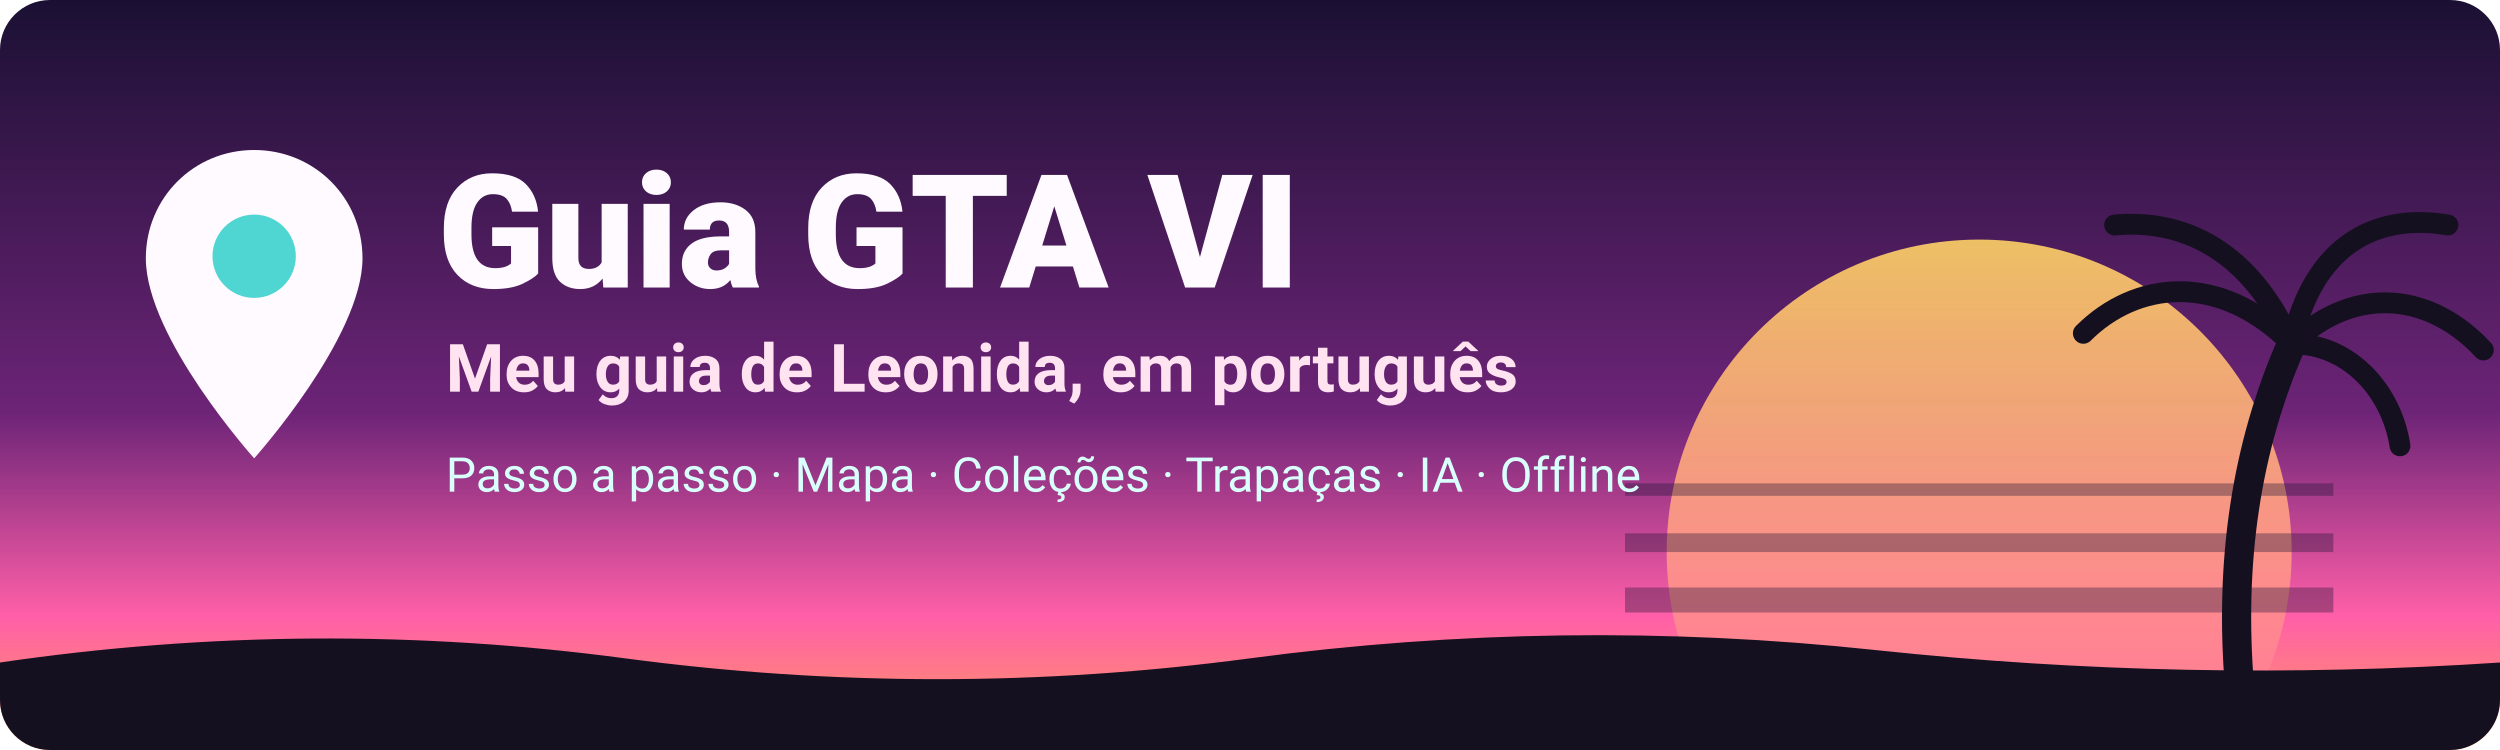
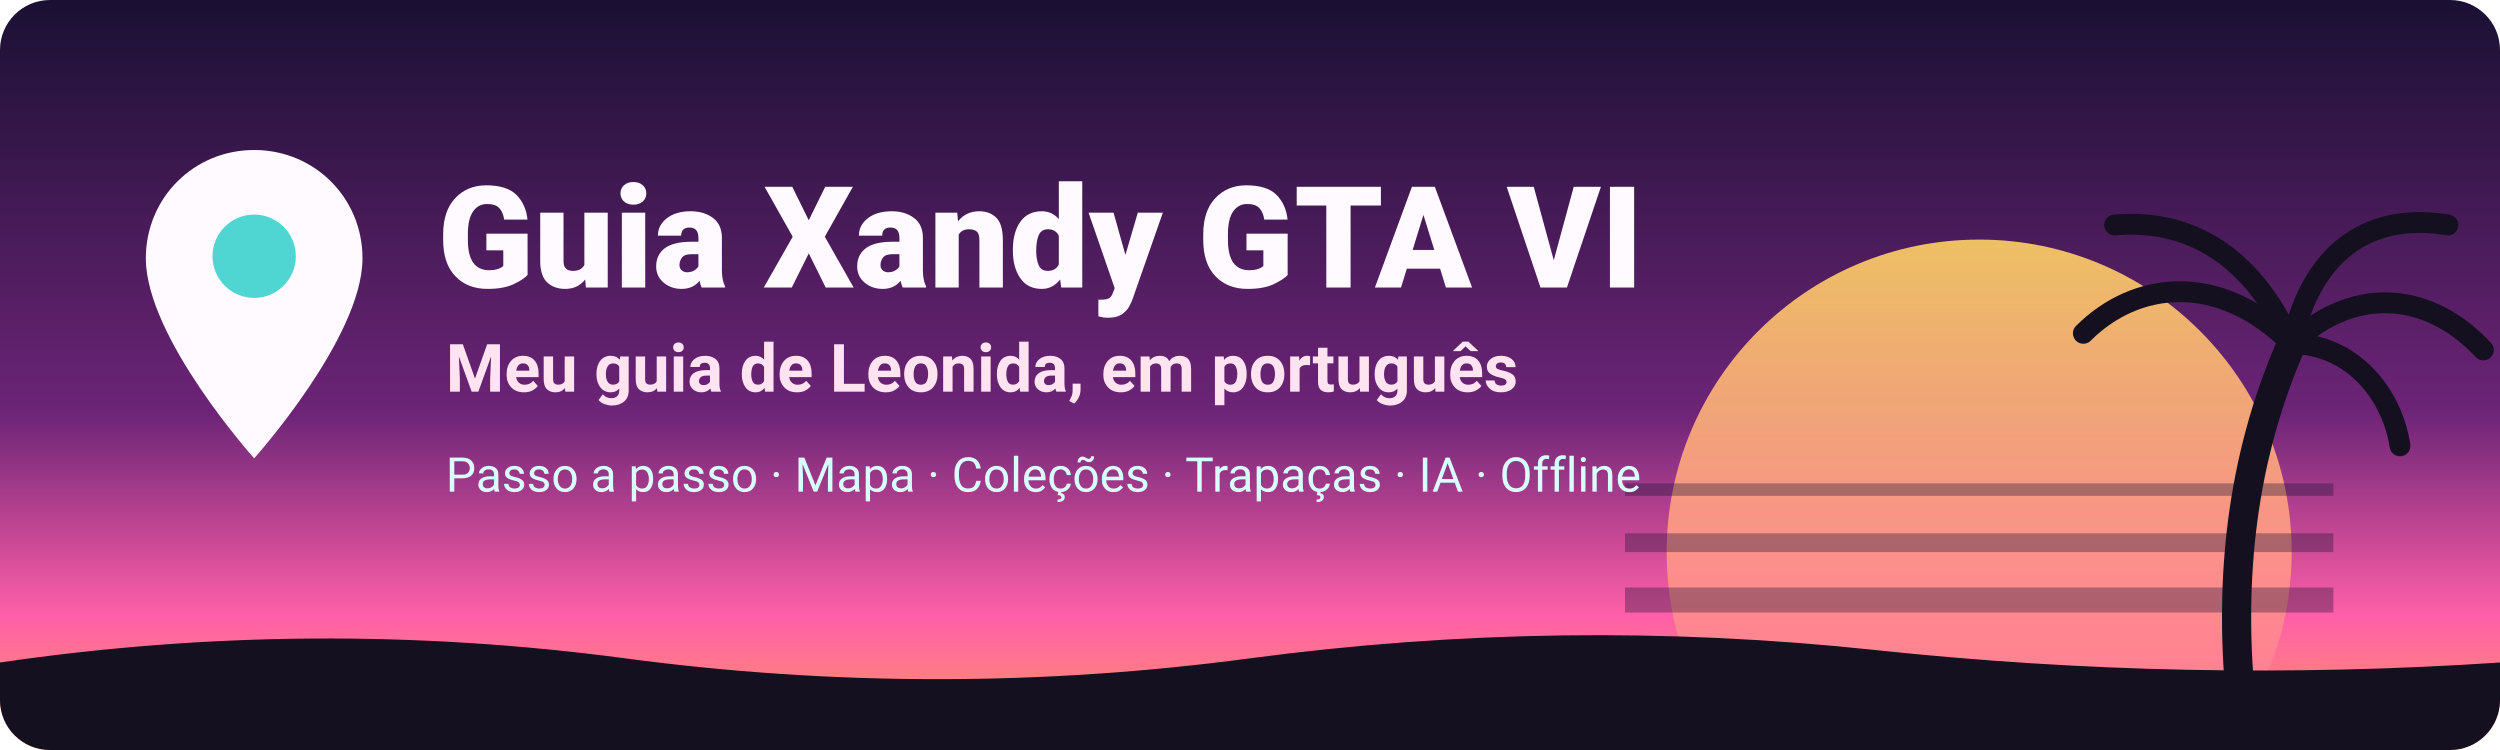
- <svg xmlns="http://www.w3.org/2000/svg" width="1200" height="360" viewBox="0 0 1200 360" role="img" aria-label="Guia GTA VI: meu guia de Leonida">
+ <svg xmlns="http://www.w3.org/2000/svg" width="1200" height="360" viewBox="0 0 1200 360" role="img" aria-label="Guia Xandy GTA VI: meu guia de Leonida">
  <defs>
    <linearGradient id="ceu" x1="0" y1="0" x2="0" y2="1">
      <stop offset="0" stop-color="#1a1033" />
      <stop offset="0.55" stop-color="#6d2477" />
      <stop offset="0.82" stop-color="#ff5fa8" />
      <stop offset="1" stop-color="#ff9f5a" />
    </linearGradient>
    <linearGradient id="sol" x1="0" y1="0" x2="0" y2="1">
      <stop offset="0" stop-color="#ffd166" />
      <stop offset="1" stop-color="#ff5fa8" />
    </linearGradient>
    <clipPath id="cartao">
      <rect width="1200" height="360" rx="24" />
    </clipPath>
  </defs>
  <g clip-path="url(#cartao)">
    <rect width="1200" height="360" fill="url(#ceu)" />
    <circle cx="950" cy="265" r="150" fill="url(#sol)" opacity="0.9" />
    <g fill="#1a1033" opacity="0.35">
      <rect x="780" y="232" width="340" height="6" />
      <rect x="780" y="256" width="340" height="9" />
      <rect x="780" y="282" width="340" height="12" />
    </g>
    <path d="M0 318 Q 150 296 300 316 T 600 316 T 900 312 T 1200 318 V360 H0 Z" fill="#14101f" />
    <g stroke="#14101f" stroke-linecap="round" fill="none">
      <path d="M1075 330 C1070 270 1078 215 1100 165" stroke-width="14" />
      <g stroke-width="10">
        <path d="M1100 165 C1065 130 1025 135 1000 160" />
        <path d="M1100 165 C1080 120 1048 105 1015 108" />
        <path d="M1100 165 C1110 118 1140 102 1175 108" />
        <path d="M1100 165 C1132 135 1168 142 1192 168" />
        <path d="M1100 165 C1128 165 1148 188 1152 214" />
      </g>
    </g>
    <g transform="translate(70 72)">
      <path d="M52 0C23 0 0 23 0 52c0 38 52 96 52 96s52-58 52-96C104 23 81 0 52 0z" fill="#fffaff" />
      <circle cx="52" cy="51" r="20" fill="#4fd6d2" />
    </g>
    <g font-family="'Segoe UI', Roboto, Helvetica, Arial, sans-serif" fill="#fffaff">
-       <text x="210" y="138" font-size="76" font-weight="800">Guia GTA VI</text>
+       <text x="210" y="138" font-size="68" font-weight="800">Guia Xandy GTA VI</text>
      <text x="214" y="188" font-size="32" font-weight="600" fill="#ffe3f1">Meu guia de Leonida, em português</text>
      <text x="214" y="236" font-size="23" fill="#d9fffd">Passo a passo · Mapa · Coleções · Trapaças · IA · Offline</text>
    </g>
  </g>
</svg>
